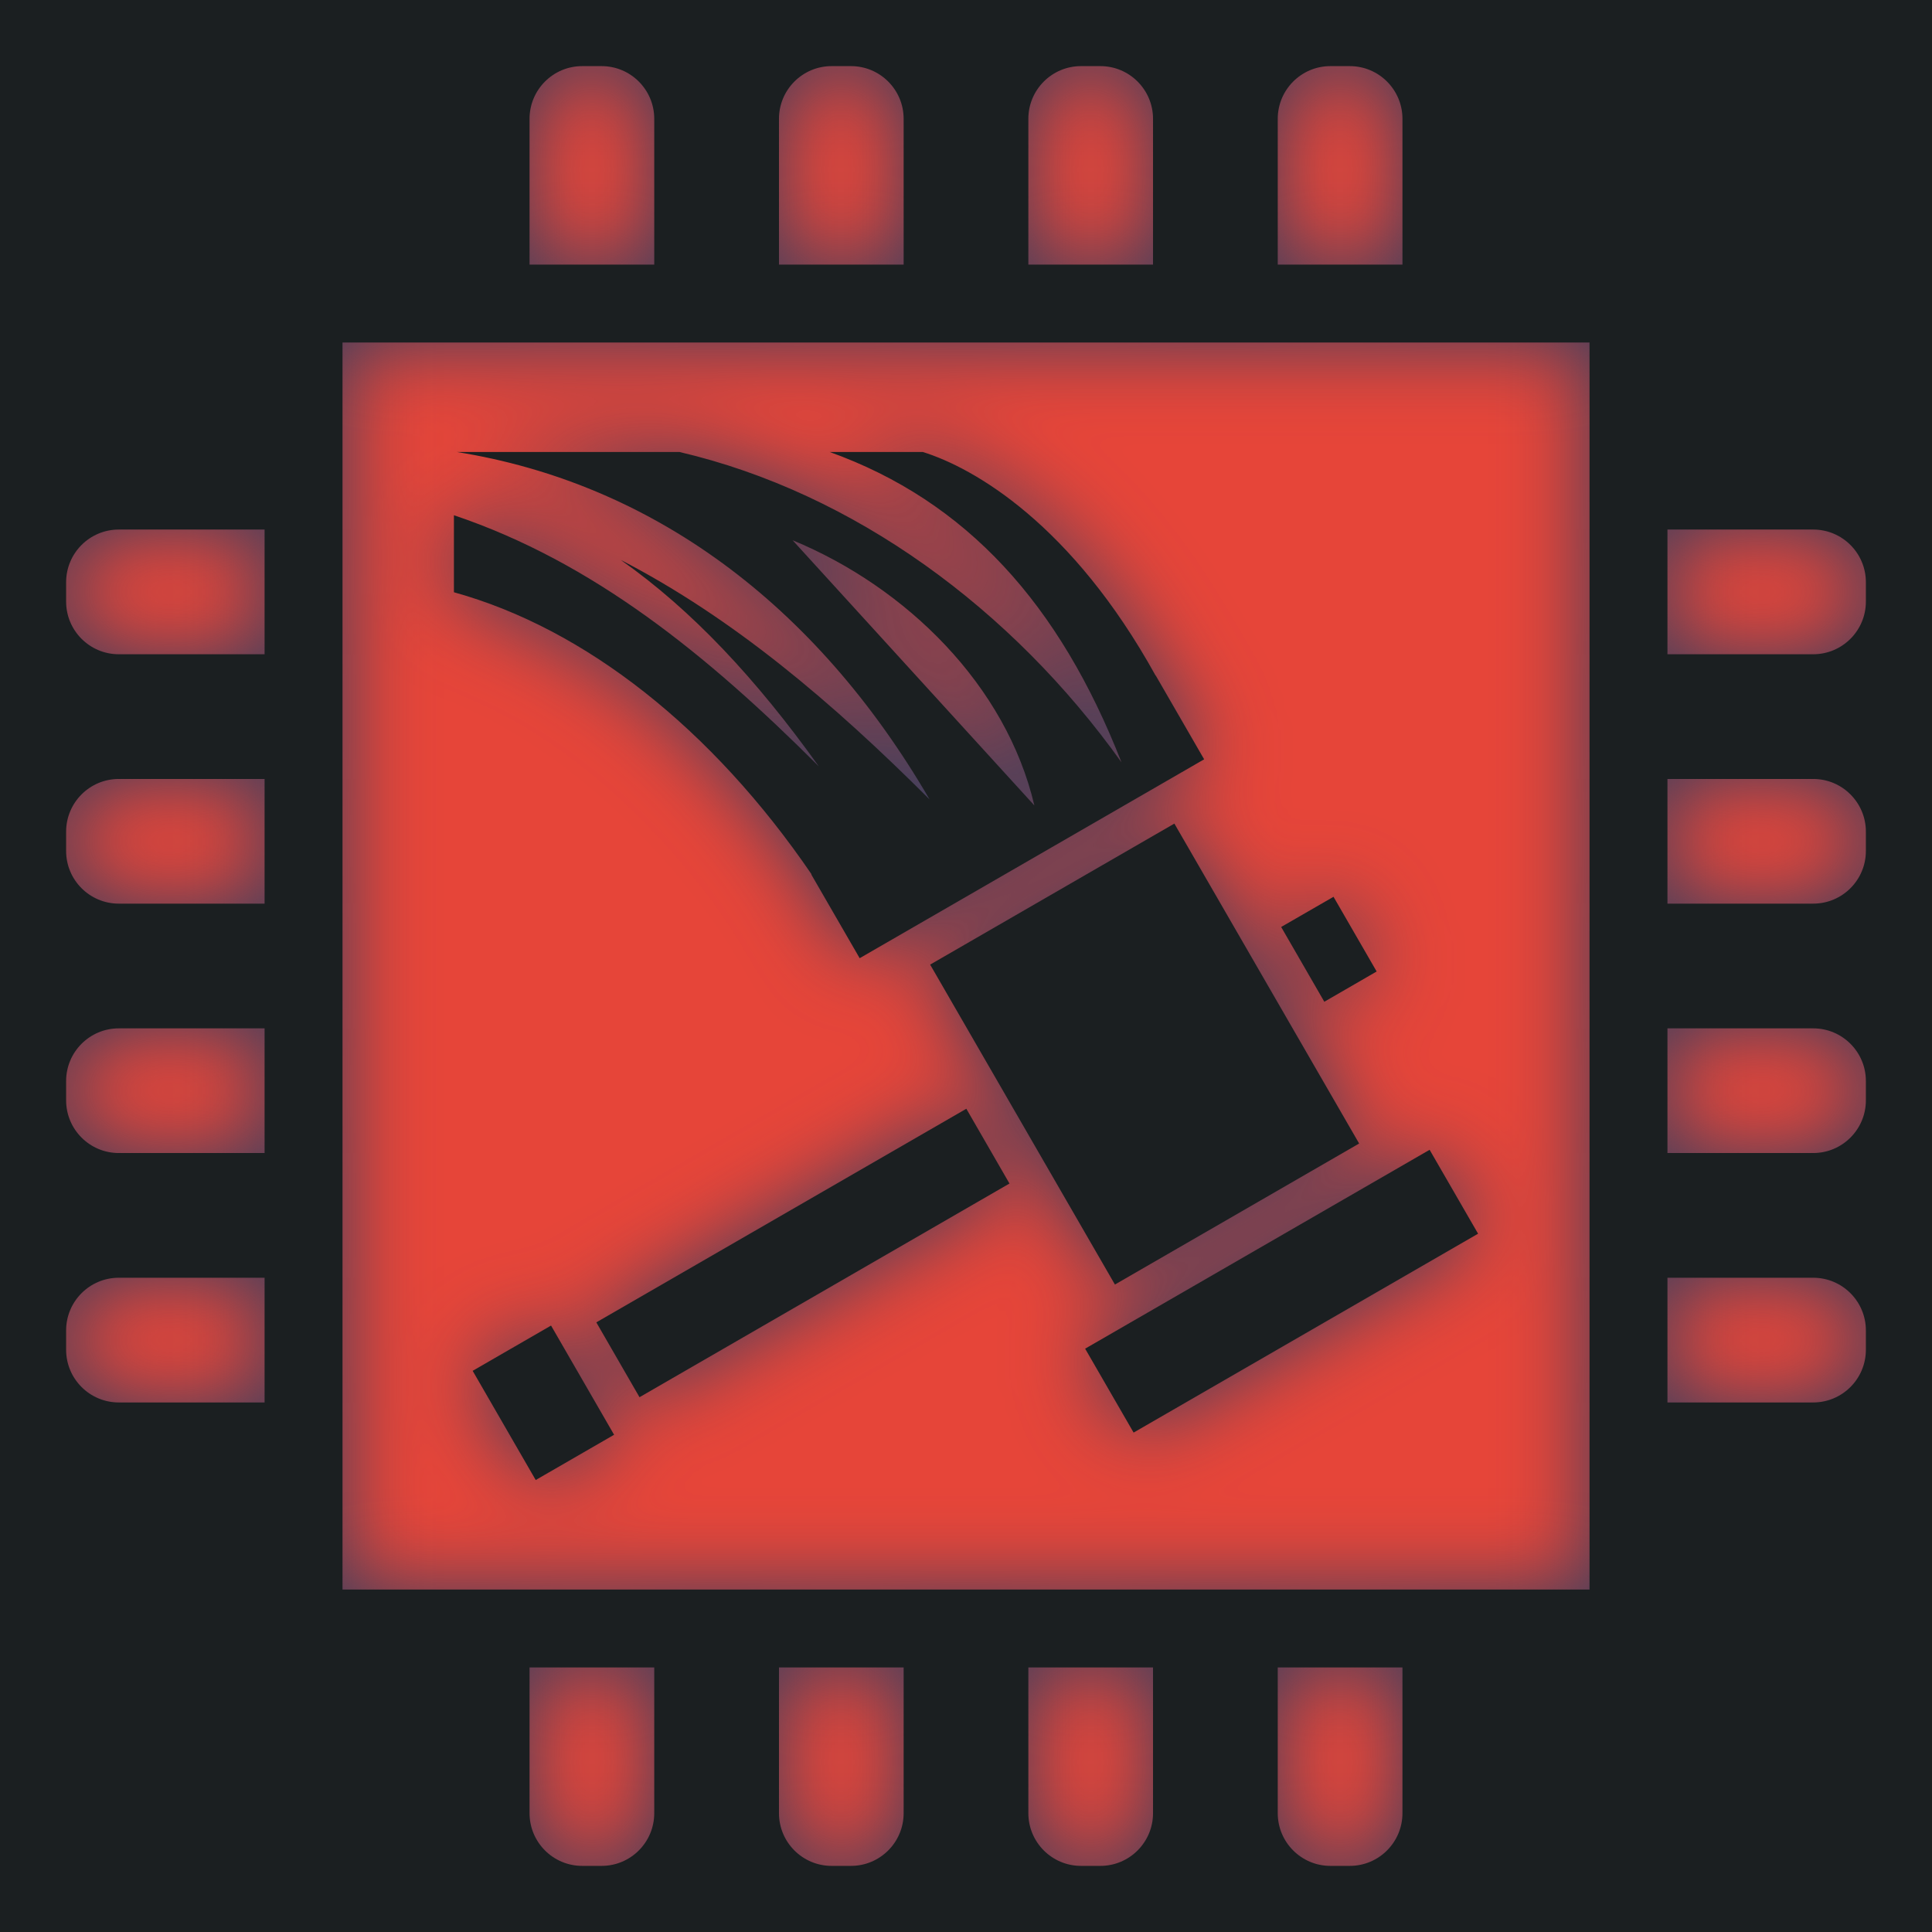
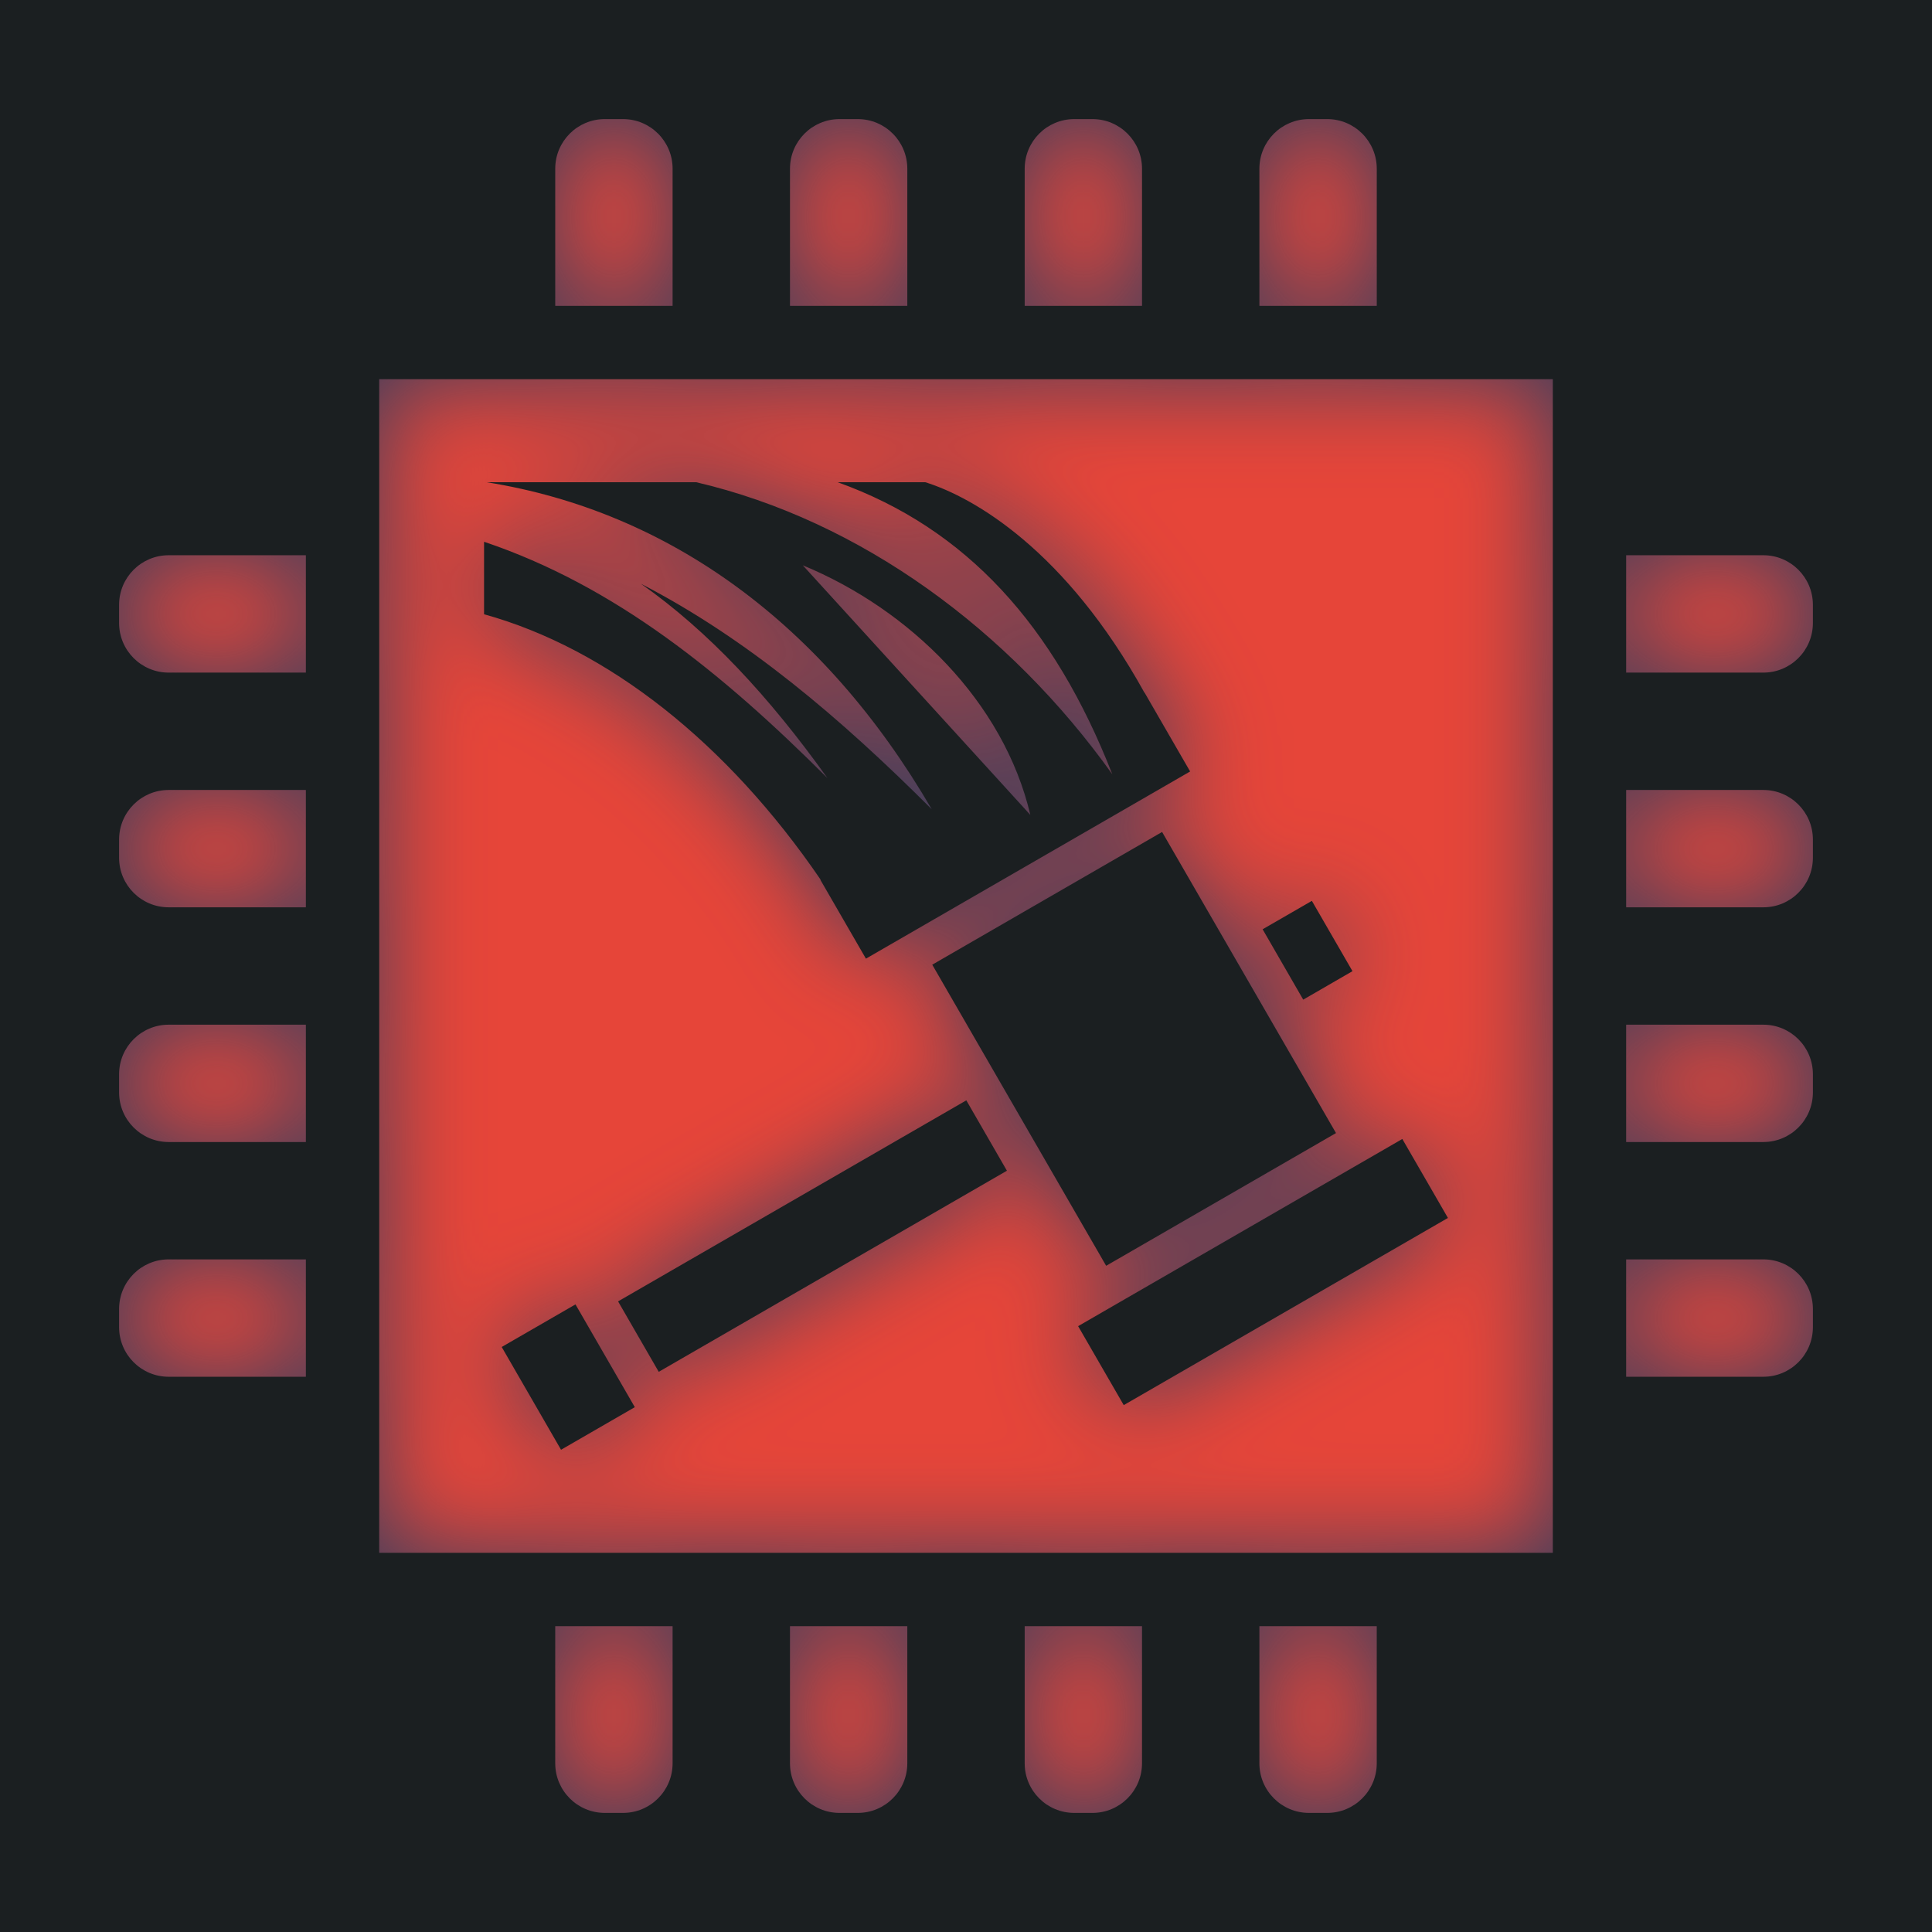
- <svg xmlns="http://www.w3.org/2000/svg" version="1.2" id="Layer_1" x="0px" y="0px" viewBox="-421 153 512 512" xml:space="preserve" width="512" height="512">
-   <defs id="defs7">
-     <filter style="color-interpolation-filters:sRGB;" id="filter980" x="-0.192" y="-0.155" width="1.374" height="1.301">
-       <feFlood flood-opacity="1" flood-color="rgb(58,63,94)" result="flood" id="feFlood970" />
-       <feComposite in="flood" in2="SourceGraphic" operator="out" result="composite1" id="feComposite972" />
-       <feGaussianBlur in="composite1" stdDeviation="15" result="blur" id="feGaussianBlur974" />
-       <feOffset dx="0" dy="0" result="offset" id="feOffset976" />
-       <feComposite in="offset" in2="SourceGraphic" operator="atop" result="composite2" id="feComposite978" />
-     </filter>
-     <filter style="color-interpolation-filters:sRGB;" id="filter1066" x="-0.059" y="-0.048" width="1.119" height="1.096">
-       <feFlood flood-opacity="1" flood-color="rgb(58,63,94)" result="flood" id="feFlood1056" />
-       <feComposite in="flood" in2="SourceGraphic" operator="out" result="composite1" id="feComposite1058" />
-       <feGaussianBlur in="composite1" stdDeviation="9.788" result="blur" id="feGaussianBlur1060" />
-       <feOffset dx="0" dy="0" result="offset" id="feOffset1062" />
-       <feComposite in="offset" in2="SourceGraphic" operator="atop" result="composite2" id="feComposite1064" />
-     </filter>
-     <filter style="color-interpolation-filters:sRGB;" id="filter3800" x="-0.061" y="-0.061" width="1.123" height="1.123">
-       <feFlood flood-opacity="1" flood-color="rgb(58,63,94)" result="flood" id="feFlood3790" />
-       <feComposite in="flood" in2="SourceGraphic" operator="out" result="composite1" id="feComposite3792" />
-       <feGaussianBlur in="composite1" stdDeviation="12.098" result="blur" id="feGaussianBlur3794" />
-       <feOffset dx="0" dy="0" result="offset" id="feOffset3796" />
-       <feComposite in="offset" in2="SourceGraphic" operator="atop" result="composite2" id="feComposite3798" />
-     </filter>
-     <filter style="color-interpolation-filters:sRGB;" id="filter4260" x="-0.057" y="-0.057" width="1.113" height="1.113">
-       <feFlood flood-opacity="1" flood-color="rgb(58,63,94)" result="flood" id="feFlood4250" />
-       <feComposite in="flood" in2="SourceGraphic" operator="out" result="composite1" id="feComposite4252" />
-       <feGaussianBlur in="composite1" stdDeviation="12.1" result="blur" id="feGaussianBlur4254" />
-       <feOffset dx="0" dy="0" result="offset" id="feOffset4256" />
-       <feComposite in="offset" in2="SourceGraphic" operator="atop" result="composite2" id="feComposite4258" />
-     </filter>
-     <filter style="color-interpolation-filters:sRGB;" id="filter893" x="-0.099" y="-0.077" width="1.198" height="1.153">
-       <feFlood flood-opacity="1" flood-color="rgb(58,63,94)" result="flood" id="feFlood883" />
-       <feComposite in="flood" in2="SourceGraphic" operator="out" result="composite1" id="feComposite885" />
-       <feGaussianBlur in="composite1" stdDeviation="15" result="blur" id="feGaussianBlur887" />
-       <feOffset dx="0" dy="0" result="offset" id="feOffset889" />
-       <feComposite in="offset" in2="SourceGraphic" operator="atop" result="composite2" id="feComposite891" />
-     </filter>
-     <filter style="color-interpolation-filters:sRGB;" id="filter893-7" x="-0.16" y="-0.161" width="1.312" height="1.314">
-       <feFlood flood-opacity="1" flood-color="rgb(58,63,94)" result="flood" id="feFlood883-7" />
-       <feComposite in="flood" in2="SourceGraphic" operator="out" result="composite1" id="feComposite885-5" />
-       <feGaussianBlur in="composite1" stdDeviation="15" result="blur" id="feGaussianBlur887-4" />
-       <feOffset dx="0" dy="0" result="offset" id="feOffset889-8" />
-       <feComposite in="offset" in2="SourceGraphic" operator="atop" result="composite2" id="feComposite891-1" />
-     </filter>
-     <filter style="color-interpolation-filters:sRGB;" id="filter937" x="-0.075" y="-0.075" width="1.149" height="1.15">
-       <feFlood flood-opacity="1" flood-color="rgb(58,63,94)" result="flood" id="feFlood927" />
-       <feComposite in="flood" in2="SourceGraphic" operator="out" result="composite1" id="feComposite929" />
-       <feGaussianBlur in="composite1" stdDeviation="14.772" result="blur" id="feGaussianBlur931" />
-       <feOffset dx="0" dy="0" result="offset" id="feOffset933" />
-       <feComposite in="offset" in2="SourceGraphic" operator="atop" result="composite2" id="feComposite935" />
-     </filter>
-     <filter style="color-interpolation-filters:sRGB;" id="filter887" x="-0.161" y="-0.162" width="1.313" height="1.316">
-       <feFlood flood-opacity="1" flood-color="rgb(58,63,94)" result="flood" id="feFlood877" />
-       <feComposite in="flood" in2="SourceGraphic" operator="out" result="composite1" id="feComposite879" />
-       <feGaussianBlur in="composite1" stdDeviation="15" result="blur" id="feGaussianBlur881" />
-       <feOffset dx="0" dy="0" result="offset" id="feOffset883" />
-       <feComposite in="offset" in2="SourceGraphic" operator="atop" result="composite2" id="feComposite885-2" />
-     </filter>
-     <filter style="color-interpolation-filters:sRGB;" id="filter937-8" x="-0.059" y="-0.06" width="1.119" height="1.12">
-       <feFlood flood-opacity="1" flood-color="rgb(58,63,94)" result="flood" id="feFlood927-9" />
-       <feComposite in="flood" in2="SourceGraphic" operator="out" result="composite1" id="feComposite929-3" />
-       <feGaussianBlur in="composite1" stdDeviation="11.723" result="blur" id="feGaussianBlur931-6" />
-       <feOffset dx="0" dy="0" result="offset" id="feOffset933-8" />
-       <feComposite in="offset" in2="SourceGraphic" operator="atop" result="composite2" id="feComposite935-0" />
-     </filter>
-     <filter style="color-interpolation-filters:sRGB;" id="filter893-1" x="-0.162" y="-0.161" width="1.315" height="1.314">
-       <feFlood flood-opacity="1" flood-color="rgb(58,63,94)" result="flood" id="feFlood883-0" />
-       <feComposite in="flood" in2="SourceGraphic" operator="out" result="composite1" id="feComposite885-51" />
-       <feGaussianBlur in="composite1" stdDeviation="15" result="blur" id="feGaussianBlur887-1" />
-       <feOffset dx="0" dy="0" result="offset" id="feOffset889-0" />
-       <feComposite in="offset" in2="SourceGraphic" operator="atop" result="composite2" id="feComposite891-8" />
-     </filter>
-     <filter style="color-interpolation-filters:sRGB;" id="filter937-5" x="-0.063" y="-0.063" width="1.127" height="1.126">
-       <feFlood flood-opacity="1" flood-color="rgb(58,63,94)" result="flood" id="feFlood927-0" />
-       <feComposite in="flood" in2="SourceGraphic" operator="out" result="composite1" id="feComposite929-6" />
-       <feGaussianBlur in="composite1" stdDeviation="12.382" result="blur" id="feGaussianBlur931-4" />
-       <feOffset dx="0" dy="0" result="offset" id="feOffset933-6" />
-       <feComposite in="offset" in2="SourceGraphic" operator="atop" result="composite2" id="feComposite935-2" />
+ <svg xmlns="http://www.w3.org/2000/svg" version="1.2" id="Layer_1" x="0px" y="0px" viewBox="0 0 512 512" xml:space="preserve" width="512" height="512">
+   <defs id="defs1">
+     <filter style="color-interpolation-filters:sRGB;" id="filter2" x="-0.07" y="-0.07" width="1.141" height="1.141">
+       <feFlood result="flood" in="SourceGraphic" flood-opacity="1" flood-color="rgb(58,63,94)" id="feFlood1" />
+       <feGaussianBlur result="blur" in="SourceGraphic" stdDeviation="15" id="feGaussianBlur1" />
+       <feOffset result="offset" in="blur" dx="0" dy="0" id="feOffset1" />
+       <feComposite result="comp1" operator="out" in="flood" in2="offset" id="feComposite1" />
+       <feComposite result="comp2" operator="atop" in="comp1" in2="SourceGraphic" id="feComposite2" />
    </filter>
  </defs>
-   <g id="g439" transform="translate(-421,153)" style="fill:#1b1f21;fill-opacity:1">
-     <g id="g8" style="fill:#1b1f21;fill-opacity:1">
- </g>
-     <g id="g10" style="fill:#1b1f21;fill-opacity:1">
- </g>
-     <g id="g12" style="fill:#1b1f21;fill-opacity:1">
- </g>
-     <g id="g14" style="fill:#1b1f21;fill-opacity:1">
- </g>
-     <g id="g16" style="fill:#1b1f21;fill-opacity:1">
- </g>
-     <g id="g18" style="fill:#1b1f21;fill-opacity:1">
- </g>
-     <g id="g20" style="fill:#1b1f21;fill-opacity:1">
- </g>
-     <g id="g22" style="fill:#1b1f21;fill-opacity:1">
- </g>
-     <g id="g24" style="fill:#1b1f21;fill-opacity:1">
- </g>
-     <g id="g26" style="fill:#1b1f21;fill-opacity:1">
- </g>
-     <g id="g28" style="fill:#1b1f21;fill-opacity:1">
- </g>
-     <g id="g30" style="fill:#1b1f21;fill-opacity:1">
- </g>
-     <g id="g32" style="fill:#1b1f21;fill-opacity:1">
- </g>
-     <g id="g34" style="fill:#1b1f21;fill-opacity:1">
- </g>
-     <g id="g36" style="fill:#1b1f21;fill-opacity:1">
- </g>
-     <g id="g1182" transform="translate(131.2651,78.46136)" style="fill:#1b1f21;fill-opacity:1">
-       <g id="g14-6" style="fill:#1b1f21;fill-opacity:1">
- </g>
-       <g id="g16-7" style="fill:#1b1f21;fill-opacity:1">
- </g>
-       <g id="g18-5" style="fill:#1b1f21;fill-opacity:1">
- </g>
-       <g id="g20-3" style="fill:#1b1f21;fill-opacity:1">
- </g>
-       <g id="g22-5" style="fill:#1b1f21;fill-opacity:1">
- </g>
-       <g id="g24-6" style="fill:#1b1f21;fill-opacity:1">
- </g>
-       <g id="g26-2" style="fill:#1b1f21;fill-opacity:1">
- </g>
-       <g id="g28-9" style="fill:#1b1f21;fill-opacity:1">
- </g>
-       <g id="g30-1" style="fill:#1b1f21;fill-opacity:1">
- </g>
-       <g id="g32-27" style="fill:#1b1f21;fill-opacity:1">
- </g>
-       <g id="g34-09" style="fill:#1b1f21;fill-opacity:1">
- </g>
-       <g id="g36-3" style="fill:#1b1f21;fill-opacity:1">
- </g>
-       <g id="g38" style="fill:#1b1f21;fill-opacity:1">
- </g>
-       <g id="g40" style="fill:#1b1f21;fill-opacity:1">
- </g>
-       <g id="g42" style="fill:#1b1f21;fill-opacity:1">
- </g>
-       <g id="g541" transform="translate(26.04745,-8.002671)" style="fill:#1b1f21;fill-opacity:1">
-         <g id="g20-6" style="fill:#1b1f21;fill-opacity:1">
- </g>
-         <g id="g22-7" style="fill:#1b1f21;fill-opacity:1">
- </g>
-         <g id="g24-5" style="fill:#1b1f21;fill-opacity:1">
- </g>
-         <g id="g26-3" style="fill:#1b1f21;fill-opacity:1">
- </g>
-         <g id="g28-5" style="fill:#1b1f21;fill-opacity:1">
- </g>
-         <g id="g30-6" style="fill:#1b1f21;fill-opacity:1">
- </g>
-         <g id="g32-2" style="fill:#1b1f21;fill-opacity:1">
- </g>
-         <g id="g34-9" style="fill:#1b1f21;fill-opacity:1">
- </g>
-         <g id="g36-1" style="fill:#1b1f21;fill-opacity:1">
- </g>
-         <g id="g38-2" style="fill:#1b1f21;fill-opacity:1">
- </g>
-         <g id="g40-7" style="fill:#1b1f21;fill-opacity:1">
- </g>
-         <g id="g42-0" style="fill:#1b1f21;fill-opacity:1">
- </g>
-         <g id="g44" style="fill:#1b1f21;fill-opacity:1">
- </g>
-         <g id="g46" style="fill:#1b1f21;fill-opacity:1">
- </g>
-         <g id="g48" style="fill:#1b1f21;fill-opacity:1">
- </g>
-         <g id="g319" transform="translate(-157.3126,-70.45869)" style="fill:#1b1f21;fill-opacity:1">
-           <g id="g949" style="fill:#1b1f21;fill-opacity:1">
-             <path d="M 0,0 H 512 V 512 H 0 Z" fill="#b90202" fill-opacity="1" id="path902" style="fill:#1b1f21;fill-opacity:1" />
-             <g id="g1524" transform="matrix(0.6529937,0.6509531,-0.6509531,0.6529937,760.9603,405.168)" style="fill:#1b1f21;fill-opacity:1">
-               <g class="" id="g1513" style="fill:#1b1f21;fill-opacity:1" />
-             </g>
-             <g id="g1741" transform="matrix(0.7314895,-0.7251916,0.7251916,0.7314895,174.7217,-127.5294)" style="fill:#1b1f21;fill-opacity:1">
-               <g class="" id="g1730" style="fill:#1b1f21;fill-opacity:1" />
-             </g>
-           </g>
-           <g id="g10-6" style="fill:#1b1f21;fill-opacity:1">
- </g>
-           <g id="g12-7" style="fill:#1b1f21;fill-opacity:1">
- </g>
-           <g id="g14-9" style="fill:#1b1f21;fill-opacity:1">
- </g>
-           <g id="g16-5" style="fill:#1b1f21;fill-opacity:1">
- </g>
-           <g id="g18-3" style="fill:#1b1f21;fill-opacity:1">
- </g>
-           <g id="g20-5" style="fill:#1b1f21;fill-opacity:1">
- </g>
-           <g id="g22-6" style="fill:#1b1f21;fill-opacity:1">
- </g>
-           <g id="g24-2" style="fill:#1b1f21;fill-opacity:1">
- </g>
-           <g id="g26-9" style="fill:#1b1f21;fill-opacity:1">
- </g>
-           <g id="g28-1" style="fill:#1b1f21;fill-opacity:1">
- </g>
-           <g id="g30-2" style="fill:#1b1f21;fill-opacity:1">
- </g>
-           <g id="g32-7" style="fill:#1b1f21;fill-opacity:1">
- </g>
-           <g id="g34-0" style="fill:#1b1f21;fill-opacity:1">
- </g>
-           <g id="g36-9" style="fill:#1b1f21;fill-opacity:1">
- </g>
-           <g id="g38-3" style="fill:#1b1f21;fill-opacity:1">
- </g>
-         </g>
-       </g>
-     </g>
-     <g id="g1551" transform="matrix(0.5122272,0,0,0.5122272,124.8544,126.0789)" style="fill:#1b1f21;fill-opacity:1">
-       <g id="g1478" style="fill:#1b1f21;fill-opacity:1">
-         <g id="g1476" style="fill:#1b1f21;fill-opacity:1">
- 		
- 	</g>
-       </g>
-       <g id="g1484" style="fill:#1b1f21;fill-opacity:1">
-         <g id="g1482" style="fill:#1b1f21;fill-opacity:1">
- 		
- 	</g>
-       </g>
-       <g id="g1490" style="fill:#1b1f21;fill-opacity:1">
-         <g id="g1488" style="fill:#1b1f21;fill-opacity:1">
- 		
- 	</g>
-       </g>
-       <g id="g1492" style="fill:#1b1f21;fill-opacity:1">
- </g>
-       <g id="g1494" style="fill:#1b1f21;fill-opacity:1">
- </g>
-       <g id="g1496" style="fill:#1b1f21;fill-opacity:1">
- </g>
-       <g id="g1498" style="fill:#1b1f21;fill-opacity:1">
- </g>
-       <g id="g1500" style="fill:#1b1f21;fill-opacity:1">
- </g>
-       <g id="g1502" style="fill:#1b1f21;fill-opacity:1">
- </g>
-       <g id="g1504" style="fill:#1b1f21;fill-opacity:1">
- </g>
-       <g id="g1506" style="fill:#1b1f21;fill-opacity:1">
- </g>
-       <g id="g1508" style="fill:#1b1f21;fill-opacity:1">
- </g>
-       <g id="g1510" style="fill:#1b1f21;fill-opacity:1">
- </g>
-       <g id="g1512" style="fill:#1b1f21;fill-opacity:1">
- </g>
-       <g id="g1514" style="fill:#1b1f21;fill-opacity:1">
- </g>
-       <g id="g1516" style="fill:#1b1f21;fill-opacity:1">
- </g>
-       <g id="g1518" style="fill:#1b1f21;fill-opacity:1">
- </g>
-       <g id="g1520" style="fill:#1b1f21;fill-opacity:1">
- </g>
-     </g>
-   </g>
-   <g id="g2623" transform="matrix(0.3880947,0,0,0.3880947,-267.3774,341.8404)" />
-   <g id="g366" transform="matrix(0.6494255,0,0,0.6494255,-256.6911,316.5475)">
-     <g id="g309">
-       <g id="g307">
- 		
- 		
- 		
- 	</g>
-     </g>
-     <g id="g311">
- </g>
-     <g id="g313">
- </g>
-     <g id="g315">
- </g>
-     <g id="g317">
- </g>
-     <g id="g319-3">
- </g>
-     <g id="g321">
- </g>
-     <g id="g323">
- </g>
-     <g id="g325">
- </g>
-     <g id="g327">
- </g>
-     <g id="g329">
- </g>
-     <g id="g331">
- </g>
-     <g id="g333">
- </g>
-     <g id="g335">
- </g>
-     <g id="g337">
- </g>
-     <g id="g339">
- </g>
-   </g>
-   <g id="g314" transform="matrix(0.3554219,0,0,0.3554219,-255.9877,318.0125)">
-     <g id="g249">
-       <g id="g247">
- 		
- 	</g>
-     </g>
-     <g id="g255">
-       <g id="g253">
- 		
- 	</g>
-     </g>
-     <g id="g257">
- </g>
-     <g id="g259">
- </g>
-     <g id="g261">
- </g>
-     <g id="g263">
- </g>
-     <g id="g265">
- </g>
-     <g id="g267">
- </g>
-     <g id="g269">
- </g>
-     <g id="g271">
- </g>
-     <g id="g273">
- </g>
-     <g id="g275">
- </g>
-     <g id="g277">
- </g>
-     <g id="g279">
- </g>
-     <g id="g281">
- </g>
-     <g id="g283">
- </g>
-     <g id="g285">
- </g>
-   </g>
-   <g style="fill:#000000" id="g1111" transform="matrix(3.723832,0,0,3.723832,-258.0958,310.3184)" />
-   <g style="fill:#000000" id="g1846" transform="matrix(0.3894442,0,0,0.3894442,-264.6975,331.6525)">
-     <g id="g1719">
-       <g id="g1717">
- 		
- 	</g>
-     </g>
-     <g id="g1725">
-       <g id="g1723">
- 		
- 	</g>
-     </g>
-     <g id="g1731">
-       <g id="g1729">
- 		
- 	</g>
-     </g>
-     <g id="g1737">
-       <g id="g1735">
- 		
- 	</g>
-     </g>
-     <g id="g1743">
-       <g id="g1741-6">
- 		
- 	</g>
-     </g>
-     <g id="g1749">
-       <g id="g1747">
- 		
- 	</g>
-     </g>
-     <g id="g1755">
-       <g id="g1753">
- 		
- 	</g>
-     </g>
-     <g id="g1761">
-       <g id="g1759">
- 		
- 	</g>
-     </g>
-     <g id="g1767">
-       <g id="g1765">
- 		
- 	</g>
-     </g>
-     <g id="g1773">
-       <g id="g1771">
- 		
- 	</g>
-     </g>
-     <g id="g1779">
-       <g id="g1777">
- 		
- 	</g>
-     </g>
-     <g id="g1785">
-       <g id="g1783">
- 		
- 	</g>
-     </g>
-     <g id="g1791">
-       <g id="g1789">
- 		
- 	</g>
-     </g>
-     <g id="g1797">
-       <g id="g1795">
- 		
- 	</g>
-     </g>
-   </g>
-   <style type="text/css" id="style4077">
- 	.st0{fill:#000000;}
- </style>
-   <g id="g4113" transform="matrix(0.9315556,0,0,0.9315556,-403.4782,170.5218)" style="fill:#e64539;fill-opacity:1;filter:url(#filter4260)">
-     <path class="st0" d="M 167.314,14.993 C 167.314,6.712 160.603,0 152.332,0 h -5.514 c -8.27,0 -14.982,6.712 -14.982,14.993 V 56.46 h 35.478 z" id="path4079" style="fill:#e64539;fill-opacity:1" />
-     <path class="st0" d="M 238.261,14.993 C 238.261,6.712 231.549,0 223.279,0 h -5.504 c -8.271,0 -14.982,6.712 -14.982,14.993 V 56.46 h 35.468 V 14.993 Z" id="path4081" style="fill:#e64539;fill-opacity:1" />
-     <path class="st0" d="M 309.207,14.993 C 309.207,6.712 302.496,0 294.225,0 h -5.504 C 280.45,0 273.739,6.712 273.739,14.993 V 56.46 h 35.468 z" id="path4083" style="fill:#e64539;fill-opacity:1" />
-     <path class="st0" d="M 380.164,14.993 C 380.164,6.712 373.452,0 365.182,0 h -5.514 c -8.271,0 -14.982,6.712 -14.982,14.993 V 56.46 h 35.478 V 14.993 Z" id="path4085" style="fill:#e64539;fill-opacity:1" />
-     <path class="st0" d="m 131.836,497.007 c 0,8.281 6.712,14.993 14.982,14.993 h 5.514 c 8.27,0 14.982,-6.712 14.982,-14.993 V 455.55 h -35.478 z" id="path4087" style="fill:#e64539;fill-opacity:1" />
-     <path class="st0" d="m 202.793,497.007 c 0,8.281 6.711,14.993 14.982,14.993 h 5.504 c 8.271,0 14.982,-6.712 14.982,-14.993 V 455.55 h -35.468 z" id="path4089" style="fill:#e64539;fill-opacity:1" />
-     <path class="st0" d="m 273.739,497.007 c 0,8.281 6.711,14.993 14.982,14.993 h 5.504 c 8.271,0 14.982,-6.712 14.982,-14.993 V 455.55 h -35.468 z" id="path4091" style="fill:#e64539;fill-opacity:1" />
-     <path class="st0" d="m 344.685,497.007 c 0,8.281 6.712,14.993 14.982,14.993 h 5.514 c 8.27,0 14.982,-6.712 14.982,-14.993 V 455.55 h -35.478 z" id="path4093" style="fill:#e64539;fill-opacity:1" />
-     <path class="st0" d="m 497.017,131.836 h -41.466 v 35.478 h 41.466 c 8.272,0 14.982,-6.711 14.982,-14.992 v -5.494 c 0,-8.281 -6.71,-14.992 -14.982,-14.992 z" id="path4095" style="fill:#e64539;fill-opacity:1" />
-     <path class="st0" d="m 497.017,202.792 h -41.466 v 35.468 h 41.466 c 8.272,0 14.982,-6.712 14.982,-14.982 v -5.493 c 0,-8.281 -6.71,-14.993 -14.982,-14.993 z" id="path4097" style="fill:#e64539;fill-opacity:1" />
-     <path class="st0" d="m 497.017,273.739 h -41.466 v 35.468 h 41.466 c 8.272,0 14.982,-6.712 14.982,-14.993 v -5.493 c 0,-8.271 -6.71,-14.982 -14.982,-14.982 z" id="path4099" style="fill:#e64539;fill-opacity:1" />
-     <path class="st0" d="m 497.017,344.685 h -41.466 v 35.478 h 41.466 c 8.272,0 14.982,-6.712 14.982,-14.993 v -5.493 c 0,-8.28 -6.71,-14.992 -14.982,-14.992 z" id="path4101" style="fill:#e64539;fill-opacity:1" />
-     <path class="st0" d="m 0.001,146.828 v 5.494 c 0,8.281 6.712,14.992 14.982,14.992 H 56.46 V 131.836 H 14.983 c -8.27,0 -14.982,6.711 -14.982,14.992 z" id="path4103" style="fill:#e64539;fill-opacity:1" />
-     <path class="st0" d="m 0.001,217.786 v 5.493 c 0,8.27 6.712,14.982 14.982,14.982 H 56.46 V 202.793 H 14.983 c -8.27,-0.001 -14.982,6.711 -14.982,14.993 z" id="path4105" style="fill:#e64539;fill-opacity:1" />
-     <path class="st0" d="m 0.001,288.722 v 5.493 c 0,8.281 6.712,14.993 14.982,14.993 H 56.46 V 273.74 H 14.983 c -8.27,-0.001 -14.982,6.71 -14.982,14.982 z" id="path4107" style="fill:#e64539;fill-opacity:1" />
-     <path class="st0" d="m 0.001,359.678 v 5.493 c 0,8.281 6.712,14.993 14.982,14.993 H 56.46 V 344.686 H 14.983 c -8.27,-10e-4 -14.982,6.711 -14.982,14.992 z" id="path4109" style="fill:#e64539;fill-opacity:1" />
-     <path id="path4111" style="fill:#e64539;fill-opacity:1" class="st0" d="M 78.627 78.627 L 78.627 433.381 L 433.381 433.381 L 433.381 78.627 L 78.627 78.627 z M 111.138 109.771 C 111.141 109.771 111.145 109.772 111.148 109.773 L 174.485 109.773 C 224.208 121.399 269.131 154.502 300.228 198.053 C 282.601 153.022 256.156 123.752 217.221 109.773 L 243.724 109.773 C 258.416 114.368 286.128 130.348 309.942 173.391 L 309.982 173.37 L 323.748 197.2 L 225.752 253.78 L 211.983 229.952 L 212.061 229.912 C 183.786 188.495 147.636 160.001 110.324 149.676 L 110.324 127.766 C 149.891 141.091 182.329 167.416 214.118 199.198 C 196.455 174.509 178.135 154.786 157.752 140.465 C 189.705 156.964 218.007 180.988 245.645 208.623 C 212.976 152.498 166.191 118.579 111.148 109.773 L 111.138 109.773 L 111.138 109.771 z M 206.673 134.882 L 275.448 210.329 C 267.436 176.184 239.058 148.255 206.673 134.882 z M 315.276 215.485 L 367.842 306.501 L 298.367 346.62 L 245.8 255.604 L 315.276 215.485 z M 360.55 236.311 L 372.824 257.562 L 357.934 266.171 L 345.66 244.9 L 360.55 236.311 z M 256.096 296.612 L 256.099 296.614 L 268.37 317.882 L 163.121 378.672 L 150.831 357.38 L 256.096 296.612 z M 387.89 308.286 L 401.676 332.156 L 303.681 388.735 L 289.894 364.865 L 387.89 308.286 z M 137.954 358.29 L 155.89 389.354 L 133.591 402.229 L 115.656 371.166 L 137.954 358.29 z " />
-   </g>
-   <g class="" style="fill:#000000;fill-opacity:1" id="g6" transform="matrix(0.5575513,0,0,0.5575513,-307.7307,266.2724)" />
-   <g class="" transform="matrix(0,-0.5825368,0.5825368,0,-314.1261,558.1291)" id="g6-2" style="fill:#000000;fill-opacity:1" />
-   <g class="" style="fill:#000000;fill-opacity:1" id="g6-5" transform="matrix(0.5780088,0,0,0.5780088,-311.218,265.6819)" />
+   <path d="M 0,0 H 512 V 512 H 0 Z" fill="#b90202" fill-opacity="1" id="path902" style="fill:#1b1f21;fill-opacity:1" />
+   <path id="path4079" style="fill:#e64539;fill-opacity:1;filter:url(#filter2)" class="st0" d="m 146.818,-2.9587605e-4 c -8.27,0 -14.982,6.712 -14.982,14.993 v 41.467 h 35.479 V 14.993 c 0,-8.281 -6.712,-14.993 -14.982,-14.993 z m 70.956,0 c -8.271,0 -14.98,6.712 -14.98,14.993 v 41.467 h 35.467 V 14.993 c 0,-8.281 -6.71,-14.993 -14.98,-14.993 z m 70.946,0 c -8.271,0 -14.98,6.712 -14.98,14.993 v 41.467 h 35.467 V 14.993 c 0,-8.281 -6.709,-14.993 -14.98,-14.993 z m 70.948,0 c -8.271,0 -14.982,6.712 -14.982,14.993 v 41.467 h 35.479 V 14.993 c 0,-8.281 -6.713,-14.993 -14.982,-14.993 z M 78.627,78.627 V 433.381 H 433.381 V 78.627 Z m 32.51,31.143 c 0.004,5.7e-4 0.007,0.002 0.011,0.002 h 63.337 c 49.722,11.626 94.646,44.729 125.743,88.281 -17.628,-45.032 -44.073,-74.301 -83.008,-88.281 h 26.503 c 14.692,4.595 42.404,20.576 66.218,63.618 l 0.04,-0.021 13.766,23.83 -97.996,56.58 -13.769,-23.828 0.078,-0.04 c -28.275,-41.417 -64.425,-69.911 -101.737,-80.236 v -21.91 c 39.567,13.325 72.005,39.649 103.794,71.432 -17.663,-24.689 -35.983,-44.412 -56.366,-58.733 31.953,16.498 60.255,40.523 87.893,68.157 C 212.976,152.498 166.191,118.579 111.148,109.773 h -0.011 z m -96.156,22.065 c -8.27,0 -14.98,6.712 -14.98,14.993 v 5.493 c 0,8.281 6.71,14.993 14.98,14.993 h 41.478 v -35.479 z m 440.568,0 v 35.479 h 41.467 c 8.272,0 14.98,-6.712 14.98,-14.993 v -5.493 c 0,-8.281 -6.708,-14.993 -14.98,-14.993 z m -248.878,3.046 68.776,75.447 c -8.012,-34.145 -36.391,-62.075 -68.776,-75.447 z m 248.878,67.91 v 35.469 h 41.467 c 8.272,0 14.98,-6.713 14.98,-14.982 v -5.493 c 0,-8.281 -6.708,-14.993 -14.98,-14.993 z m -440.568,0.002 c -8.27,-0.001 -14.98,6.711 -14.98,14.993 v 5.493 c 0,8.27 6.71,14.98 14.98,14.98 h 41.478 v -35.467 z m 300.294,12.691 52.567,91.017 -69.476,40.119 -52.567,-91.017 z m 45.275,20.826 12.274,21.251 -14.89,8.609 -12.274,-21.27 z M 14.982,273.74 c -8.27,-10e-4 -14.98,6.71 -14.98,14.982 v 5.493 c 0,8.281 6.71,14.993 14.98,14.993 h 41.478 v -35.469 z m 440.568,0 v 35.467 h 41.467 c 8.272,0 14.98,-6.712 14.98,-14.993 v -5.493 c 0,-8.271 -6.708,-14.98 -14.98,-14.98 z m -199.454,22.872 0.002,0.002 12.272,21.268 -105.249,60.79 -12.29,-21.291 z m 131.794,11.674 13.785,23.87 -97.994,56.58 -13.787,-23.87 z M 14.982,344.685 c -8.27,-10e-4 -14.98,6.712 -14.98,14.993 v 5.493 c 0,8.281 6.71,14.993 14.98,14.993 h 41.478 v -35.479 z m 440.568,0 v 35.477 h 41.467 c 8.272,0 14.98,-6.712 14.98,-14.993 v -5.493 c 0,-8.28 -6.708,-14.991 -14.98,-14.991 z m -317.597,13.605 17.937,31.064 -22.3,12.875 -17.935,-31.064 z m -6.118,97.26 v 41.457 c 0,8.281 6.713,14.993 14.982,14.993 h 5.514 c 8.27,0 14.982,-6.712 14.982,-14.993 v -41.457 z m 70.958,0 v 41.457 c 0,8.281 6.709,14.993 14.98,14.993 h 5.506 c 8.271,0 14.98,-6.712 14.98,-14.993 v -41.457 z m 70.946,0 v 41.457 c 0,8.281 6.709,14.993 14.98,14.993 h 5.506 c 8.271,0 14.98,-6.712 14.98,-14.993 v -41.457 z m 70.946,0 v 41.457 c 0,8.281 6.713,14.993 14.982,14.993 h 5.514 c 8.27,0 14.98,-6.712 14.98,-14.993 v -41.457 z" transform="matrix(0.8767182,0,0,0.8767111,31.56015,31.56199)" />
</svg>
